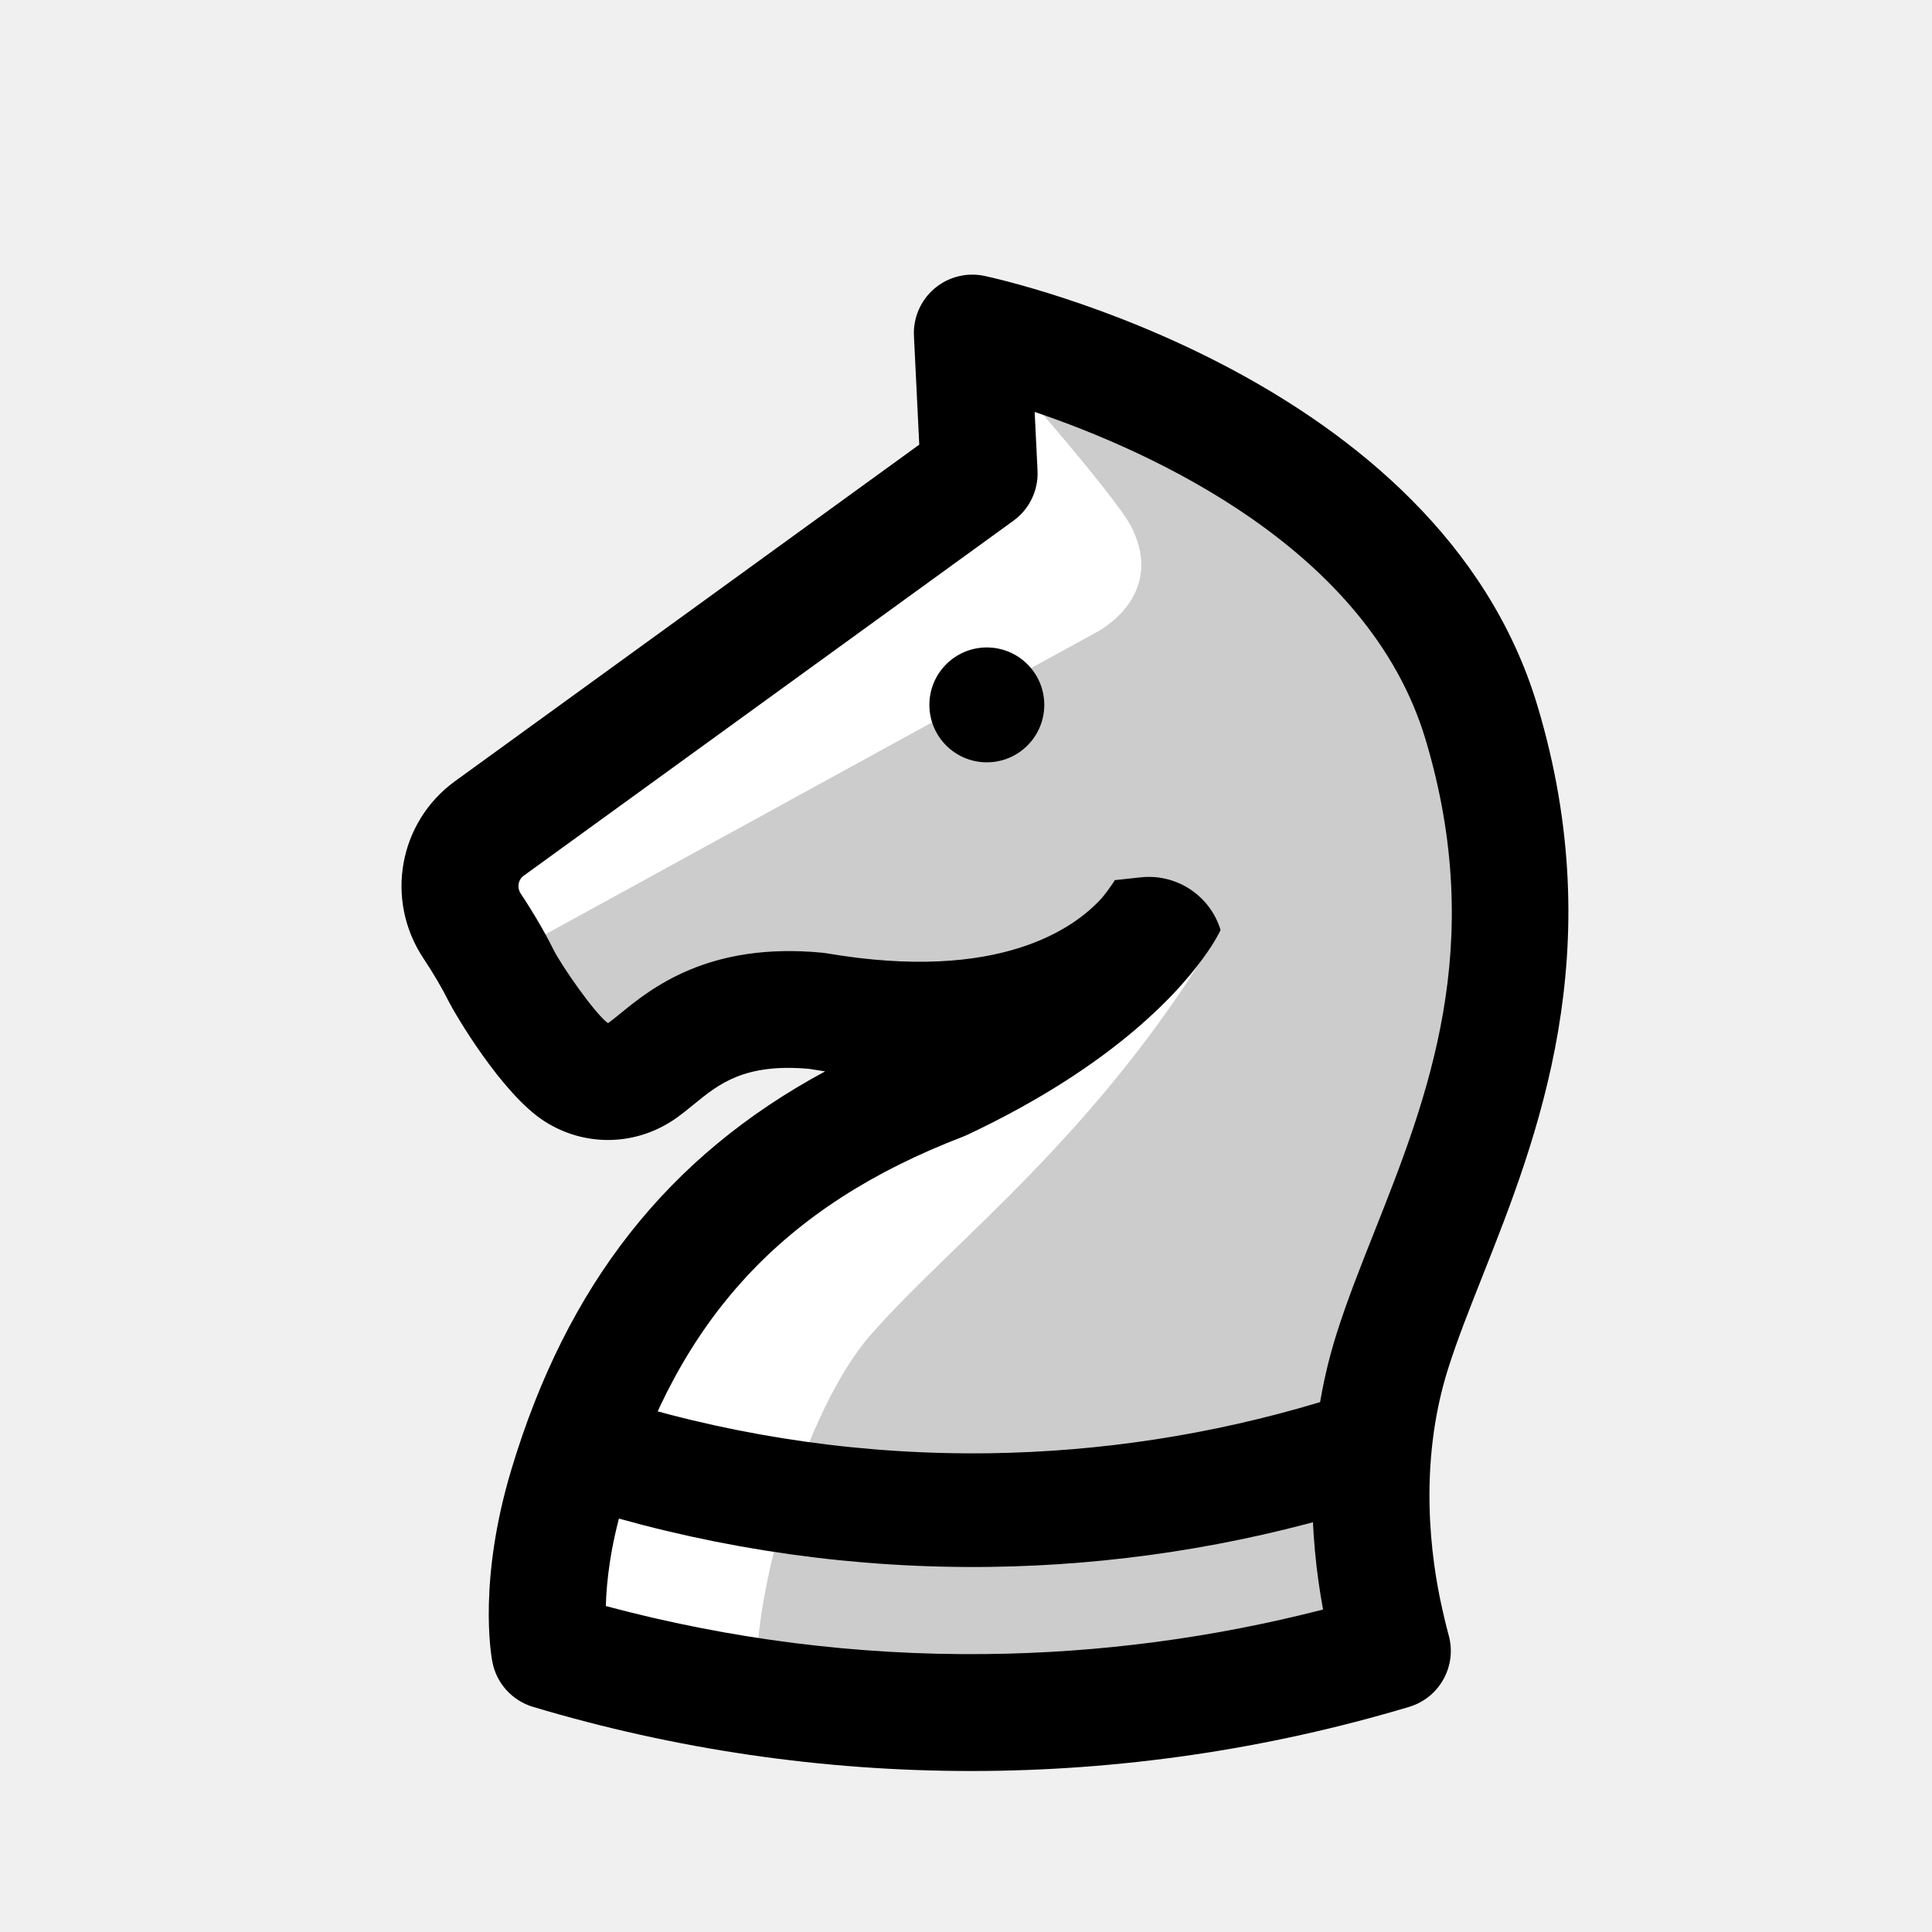
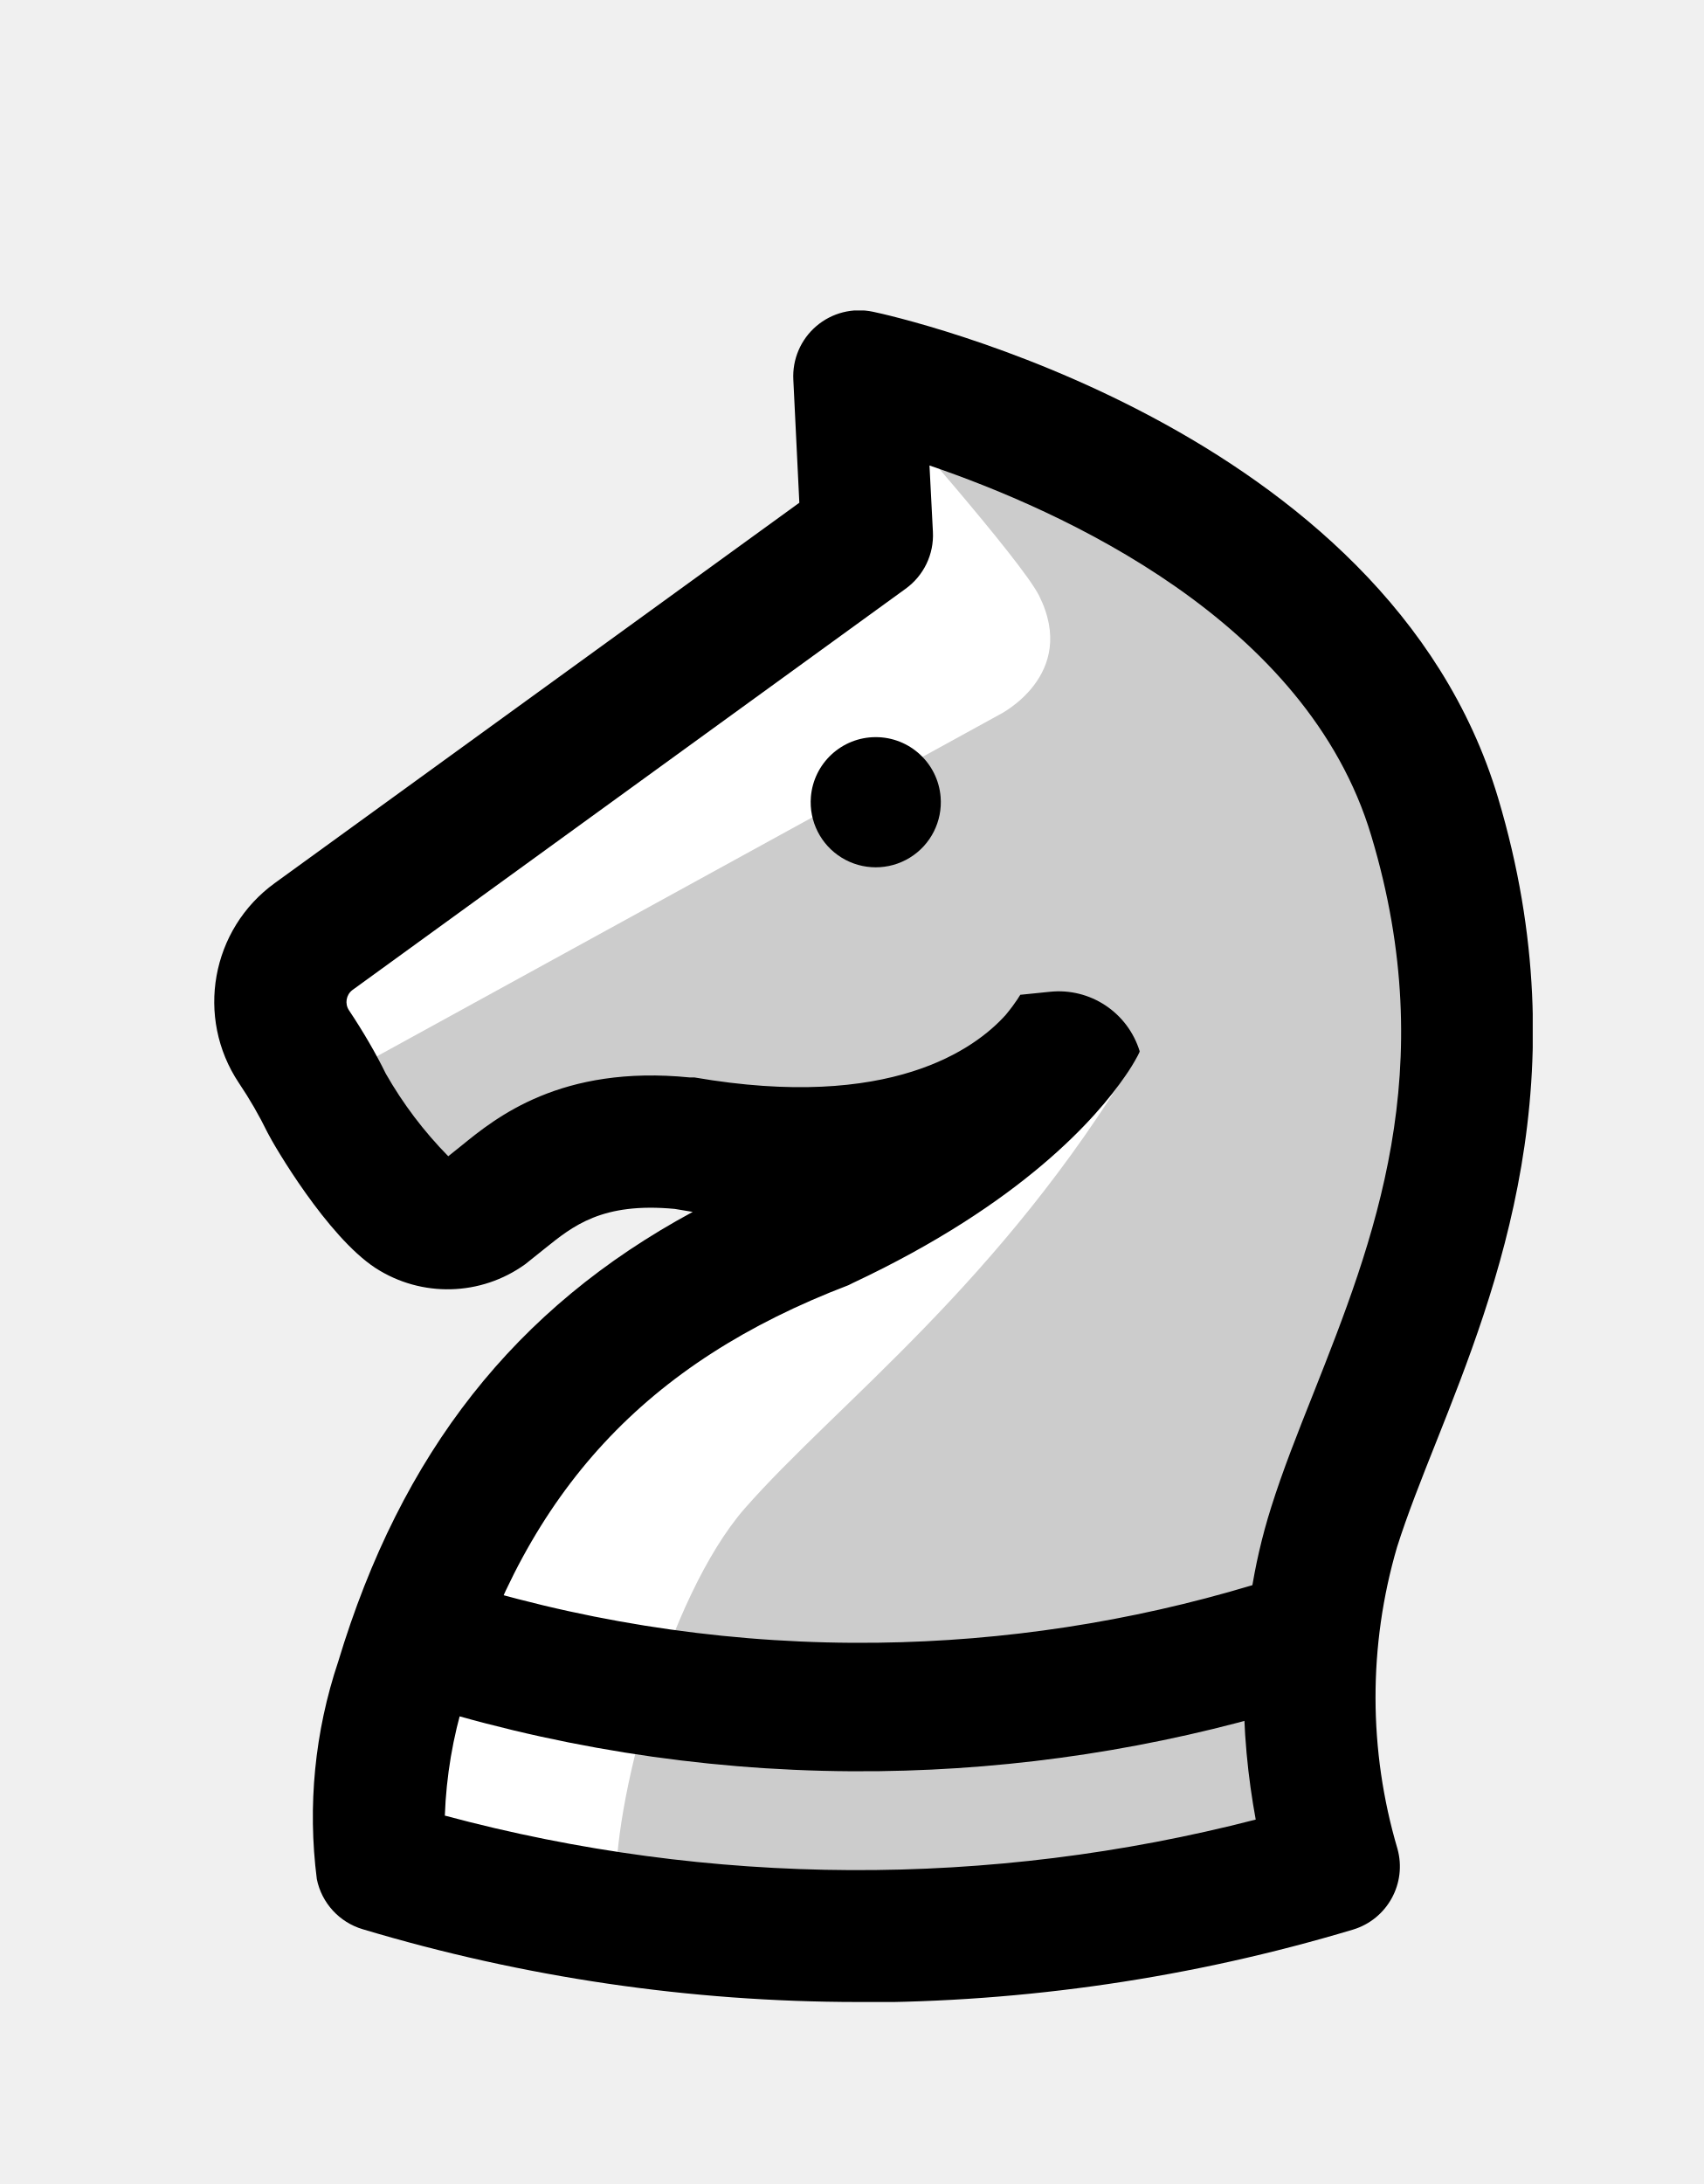
- <svg xmlns="http://www.w3.org/2000/svg" width="100" height="100" viewBox="-50 -92.5 398.041 510.02">
+ <svg xmlns="http://www.w3.org/2000/svg" viewBox="-50 -92.5 398 510">
  <defs>
    <clipPath id="a">
-       <path d="M0 0h308.04v395.02H0Zm0 0" />
+       <path d="M0 0h308v395H0Zm0 0" />
    </clipPath>
  </defs>
-   <path d="M39.137 363.309A388.405 388.405 0 0 0 154.3 379.574a388.308 388.308 0 0 0 107.273-16.265c-.46-1.676-1.168-4.52-1.96-8.055-2.997-13.32-7.415-41.418 1.96-71.074 12.856-40.664 45.926-91.262 23.52-165.95C261.355 39.102 150.688 15.426 150.688 15.426l1.804 37.047-129.273 93.71c-8.203 5.946-10.196 17.286-4.606 25.731 2.653 4.008 5.399 8.54 7.723 13.191 2.281 4.56 13.035 21.09 19.71 25.391 5.415 3.492 12.392 3.277 17.63-.473 7.957-5.695 17.949-18.37 45.96-15.66 74.094 12.649 92.555-27.765 92.555-27.765s-11.746 24.125-59.527 46.586c-49.809 19.105-82.34 51.632-98.887 106.687-7.894 26.258-4.64 43.438-4.64 43.438" style="stroke:none;fill-rule:nonzero;fill:#ccc;fill-opacity:1" transform="translate(0 -20)" />
-   <path d="m27.363 179.965 156.09-85.555s18.512-9.254 9.254-27.765c-4.137-8.278-35.766-44.024-35.766-44.024v37.024L18.11 161.453ZM215.559 173.797c-31.88 53.473-70.102 81.402-91.7 106.082-18.03 20.61-31.027 69.433-30 90 .621 12.367-51.07-9.945-51.07-9.945l13.371-63.762 27.766-52.445 45.25-32.91Zm0 0" style="stroke:none;fill-rule:nonzero;fill:#fff;fill-opacity:1" transform="translate(0 -20)" />
+   <path fill="#ccc" d="M39.1 343.3a388.4 388.4 0 0 0 115.2 16.3 388.3 388.3 0 0 0 107.3-16.3l-2-8c-3-13.4-7.4-41.5 2-71.1 12.8-40.7 45.9-91.3 23.5-166C261.4 19.1 150.7-4.6 150.7-4.6l1.8 37-129.3 93.8a18.9 18.9 0 0 0-4.6 25.7c2.7 4 5.4 8.6 7.7 13.2s13 21 19.7 25.4a15.7 15.7 0 0 0 17.7-.5c8-5.7 18-18.3 46-15.6 74 12.6 92.5-27.8 92.5-27.8s-11.8 24.1-59.5 46.6c-49.8 19-82.4 51.6-99 106.7-7.8 26.2-4.6 43.4-4.6 43.4" />
+   <path fill="#fff" d="m27.4 160 156-85.6s18.6-9.2 9.3-27.8c-4.1-8.2-35.8-44-35.8-44v37L18.1 141.5Zm188.2-6.2c-32 53.5-70.1 81.4-91.7 106-18 20.7-31 69.5-30 90 .6 12.4-51.1-9.9-51.1-9.9l13.4-63.7 27.7-52.5 45.3-32.9Zm0 0" />
  <g clip-path="url(#a)" transform="translate(0 -20)">
-     <path d="M53.941 351.473c32.7 8.757 66.344 13.035 100.204 12.675 30.082-.304 60-4.257 89.136-11.757-3.523-18.965-5.113-45.344 3.586-72.86 2.738-8.664 6.223-17.457 9.914-26.765 14.024-35.391 29.918-75.5 13.54-130.102-15.09-50.297-72.45-76.008-103.173-86.418l.754 15.473a15.42 15.42 0 0 1-6.355 13.242L32.27 158.67c-1.485 1.079-1.836 3.157-.793 4.727 3.402 5.137 6.312 10.122 8.656 14.813 2.078 4.156 10.75 16.676 14.297 19.336.082.031.195-.016.27-.067.796-.574 1.82-1.406 3-2.37 8.144-6.645 23.296-19.012 53.421-16.102.371.035.742.086 1.11.148 45.761 7.813 65.562-6.71 72.69-14.64 2.49-3.047 3.497-4.871 3.532-4.934-.094.172-.133.262-.133.262l6.844-.739c9.445-1.023 18.285 4.813 21.059 13.899-.032.066-.086.184-.164.344a20.9 20.9 0 0 1-.403.785c-.539 1.02-1.465 2.633-2.851 4.633-6.563 9.597-24.02 29.78-63.578 48.379-.34.16-.688.308-1.04.44-47.343 18.157-74.988 47.99-89.64 96.727-3.43 11.422-4.434 20.801-4.606 27.16m96.407 43.548a403.362 403.362 0 0 1-115.63-16.93 15.426 15.426 0 0 1-10.738-11.91c-.406-2.137-3.703-21.723 5.024-50.746 14.648-48.723 41.254-82.68 82.824-105.106a201.598 201.598 0 0 1-4.2-.66c-17.093-1.535-23.87 3.996-30.421 9.344-1.453 1.187-2.96 2.414-4.55 3.554-10.466 7.493-24.196 7.844-34.97.895-11.312-7.293-23.675-28.508-25.148-31.457-1.789-3.578-4.074-7.473-6.789-11.574-10.191-15.395-6.496-35.926 8.414-46.735L136.68 44.883l-1.403-28.707A15.427 15.427 0 0 1 153.914.34c4.883 1.043 119.895 26.586 145.957 113.457 19.457 64.867-.117 114.266-14.41 150.332-3.48 8.785-6.77 17.082-9.176 24.703-8.027 25.39-4.465 50.398-1.62 63.043.96 4.29 1.608 6.7 1.784 7.336 2.227 8.09-2.414 16.476-10.453 18.879a403.563 403.563 0 0 1-115.648 16.93" style="stroke:none;fill-rule:nonzero;fill:#000;fill-opacity:1" />
+     <path d="M54 351.5a371.7 371.7 0 0 0 189.3.9c-3.5-19-5.1-45.4 3.6-72.9 2.7-8.6 6.2-17.4 9.9-26.7 14-35.4 29.9-75.5 13.5-130.1-15-50.3-72.4-76-103.2-86.5l.8 15.5a15.4 15.4 0 0 1-6.4 13.3L32.3 158.7a3.5 3.5 0 0 0-.8 4.7c3.4 5.1 6.3 10.1 8.6 14.8a93.5 93.5 0 0 0 14.6 19.3l3-2.4c8.1-6.6 23.3-19 53.4-16h1.1c45.8 7.9 65.6-6.7 72.7-14.6 2.5-3 3.5-4.9 3.6-5l-.2.3 6.9-.7c9.4-1 18.2 4.8 21 13.9l-.1.3a20.9 20.9 0 0 1-.4.8 46 46 0 0 1-2.9 4.7c-6.6 9.6-24 29.7-63.6 48.3l-1 .5c-47.4 18.1-75 48-89.7 96.7a105 105 0 0 0-4.6 27.2m96.4 43.5a403.4 403.4 0 0 1-115.6-17A15.4 15.4 0 0 1 24 366.3a114 114 0 0 1 5-50.8c14.7-48.7 41.3-82.6 82.8-105a201.6 201.6 0 0 1-4.2-.7c-17-1.6-23.8 4-30.4 9.3l-4.5 3.6a31 31 0 0 1-35 .9C26.4 216.2 14 195 12.5 192a97 97 0 0 0-6.7-11.6 34.2 34.2 0 0 1 8.4-46.7l122.5-88.8-1.4-28.7A15.4 15.4 0 0 1 153.9.3c4.9 1 120 26.6 146 113.5 19.4 64.9-.1 114.3-14.4 150.3-3.5 8.8-6.8 17.1-9.2 24.7a124.8 124.8 0 0 0 .1 70.4 15.4 15.4 0 0 1-10.4 18.9 403.6 403.6 0 0 1-115.7 17" />
  </g>
-   <path d="M-.001.001a333.014 333.014 0 0 1 100.168-14.058A332.845 332.845 0 0 1 191.55 0" style="fill-rule:nonzero;fill:#fff;fill-opacity:1;stroke-width:30;stroke-linecap:round;stroke-linejoin:round;stroke:#000;stroke-opacity:1;stroke-miterlimit:10" transform="matrix(1 0 0 -1 55.005 292.08)" />
-   <path d="M169.684 113.578c0 8.375-6.79 15.164-15.164 15.164-8.375 0-15.165-6.789-15.165-15.164s6.79-15.16 15.165-15.16 15.164 6.785 15.164 15.16" style="stroke:none;fill-rule:nonzero;fill:#000;fill-opacity:1" transform="translate(0 -20)" />
+   <path fill="#fff" stroke="#000" stroke-linecap="round" stroke-linejoin="round" stroke-miterlimit="10" stroke-width="30" d="M55 292a333 333 0 0 0 100.2 14.1 332.8 332.8 0 0 0 91.4-14" />
+   <path d="M169.7 93.6a15.2 15.2 0 1 1-30.3 0 15.2 15.2 0 0 1 30.3 0" />
</svg>
